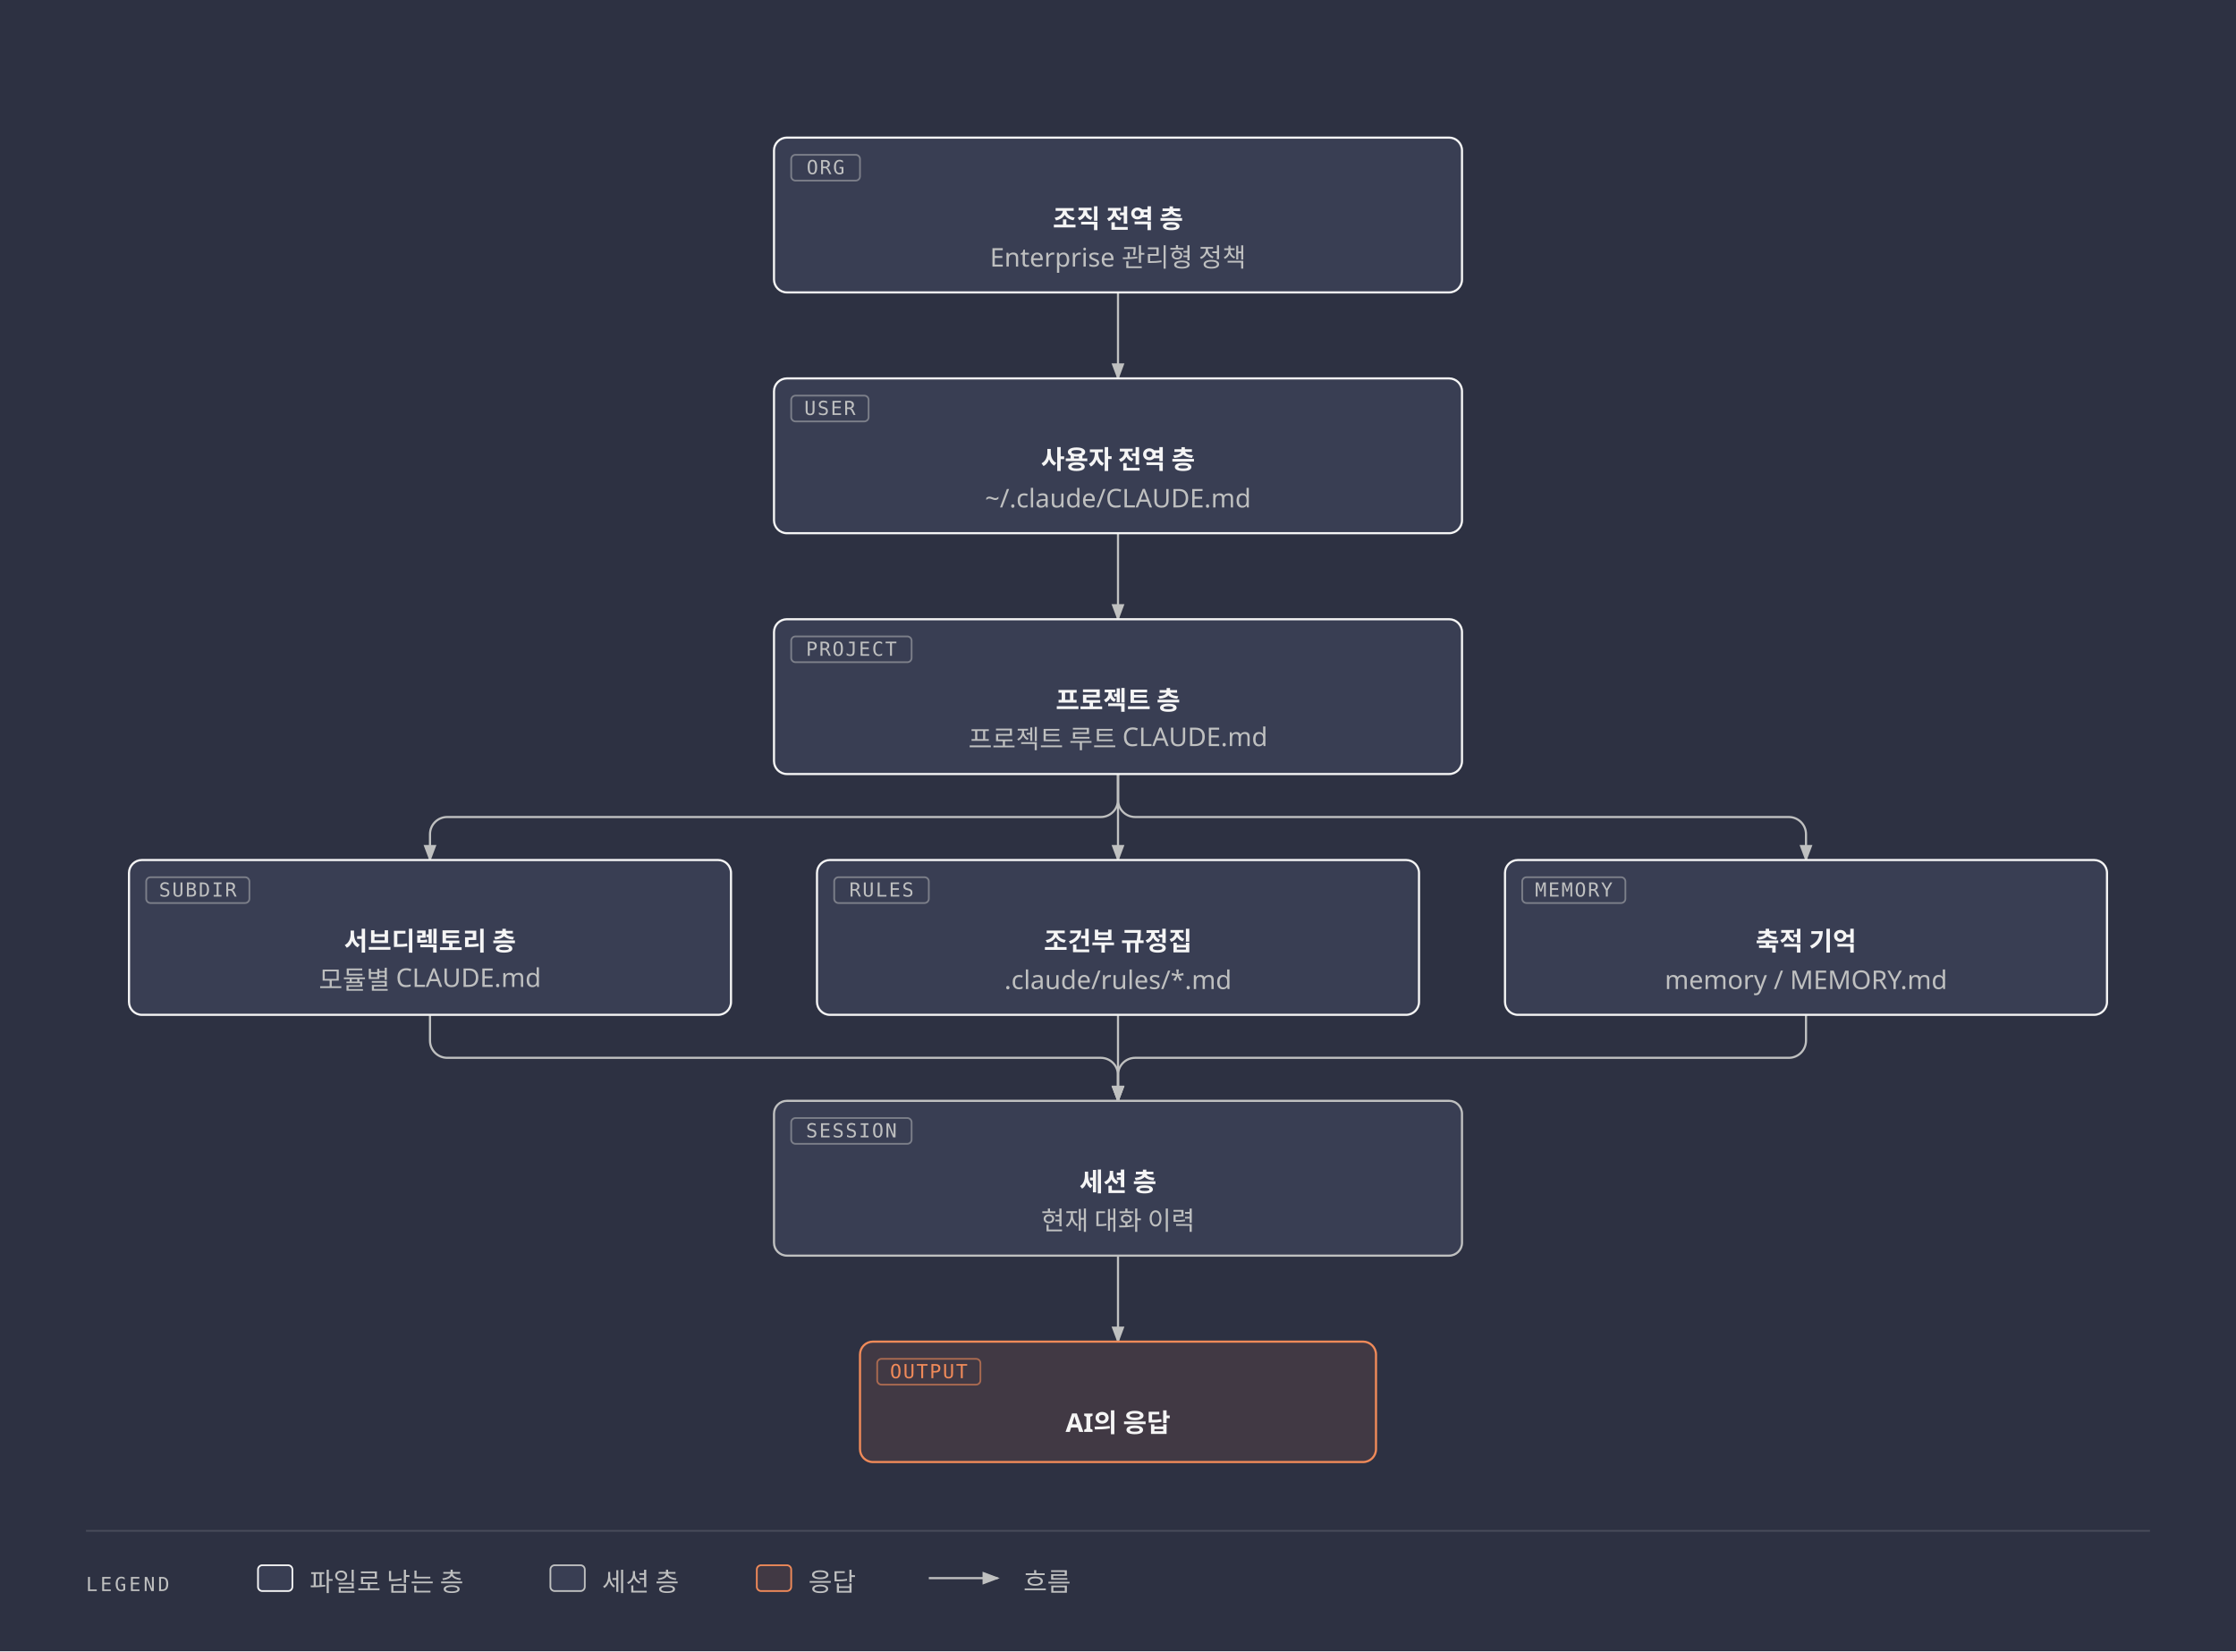
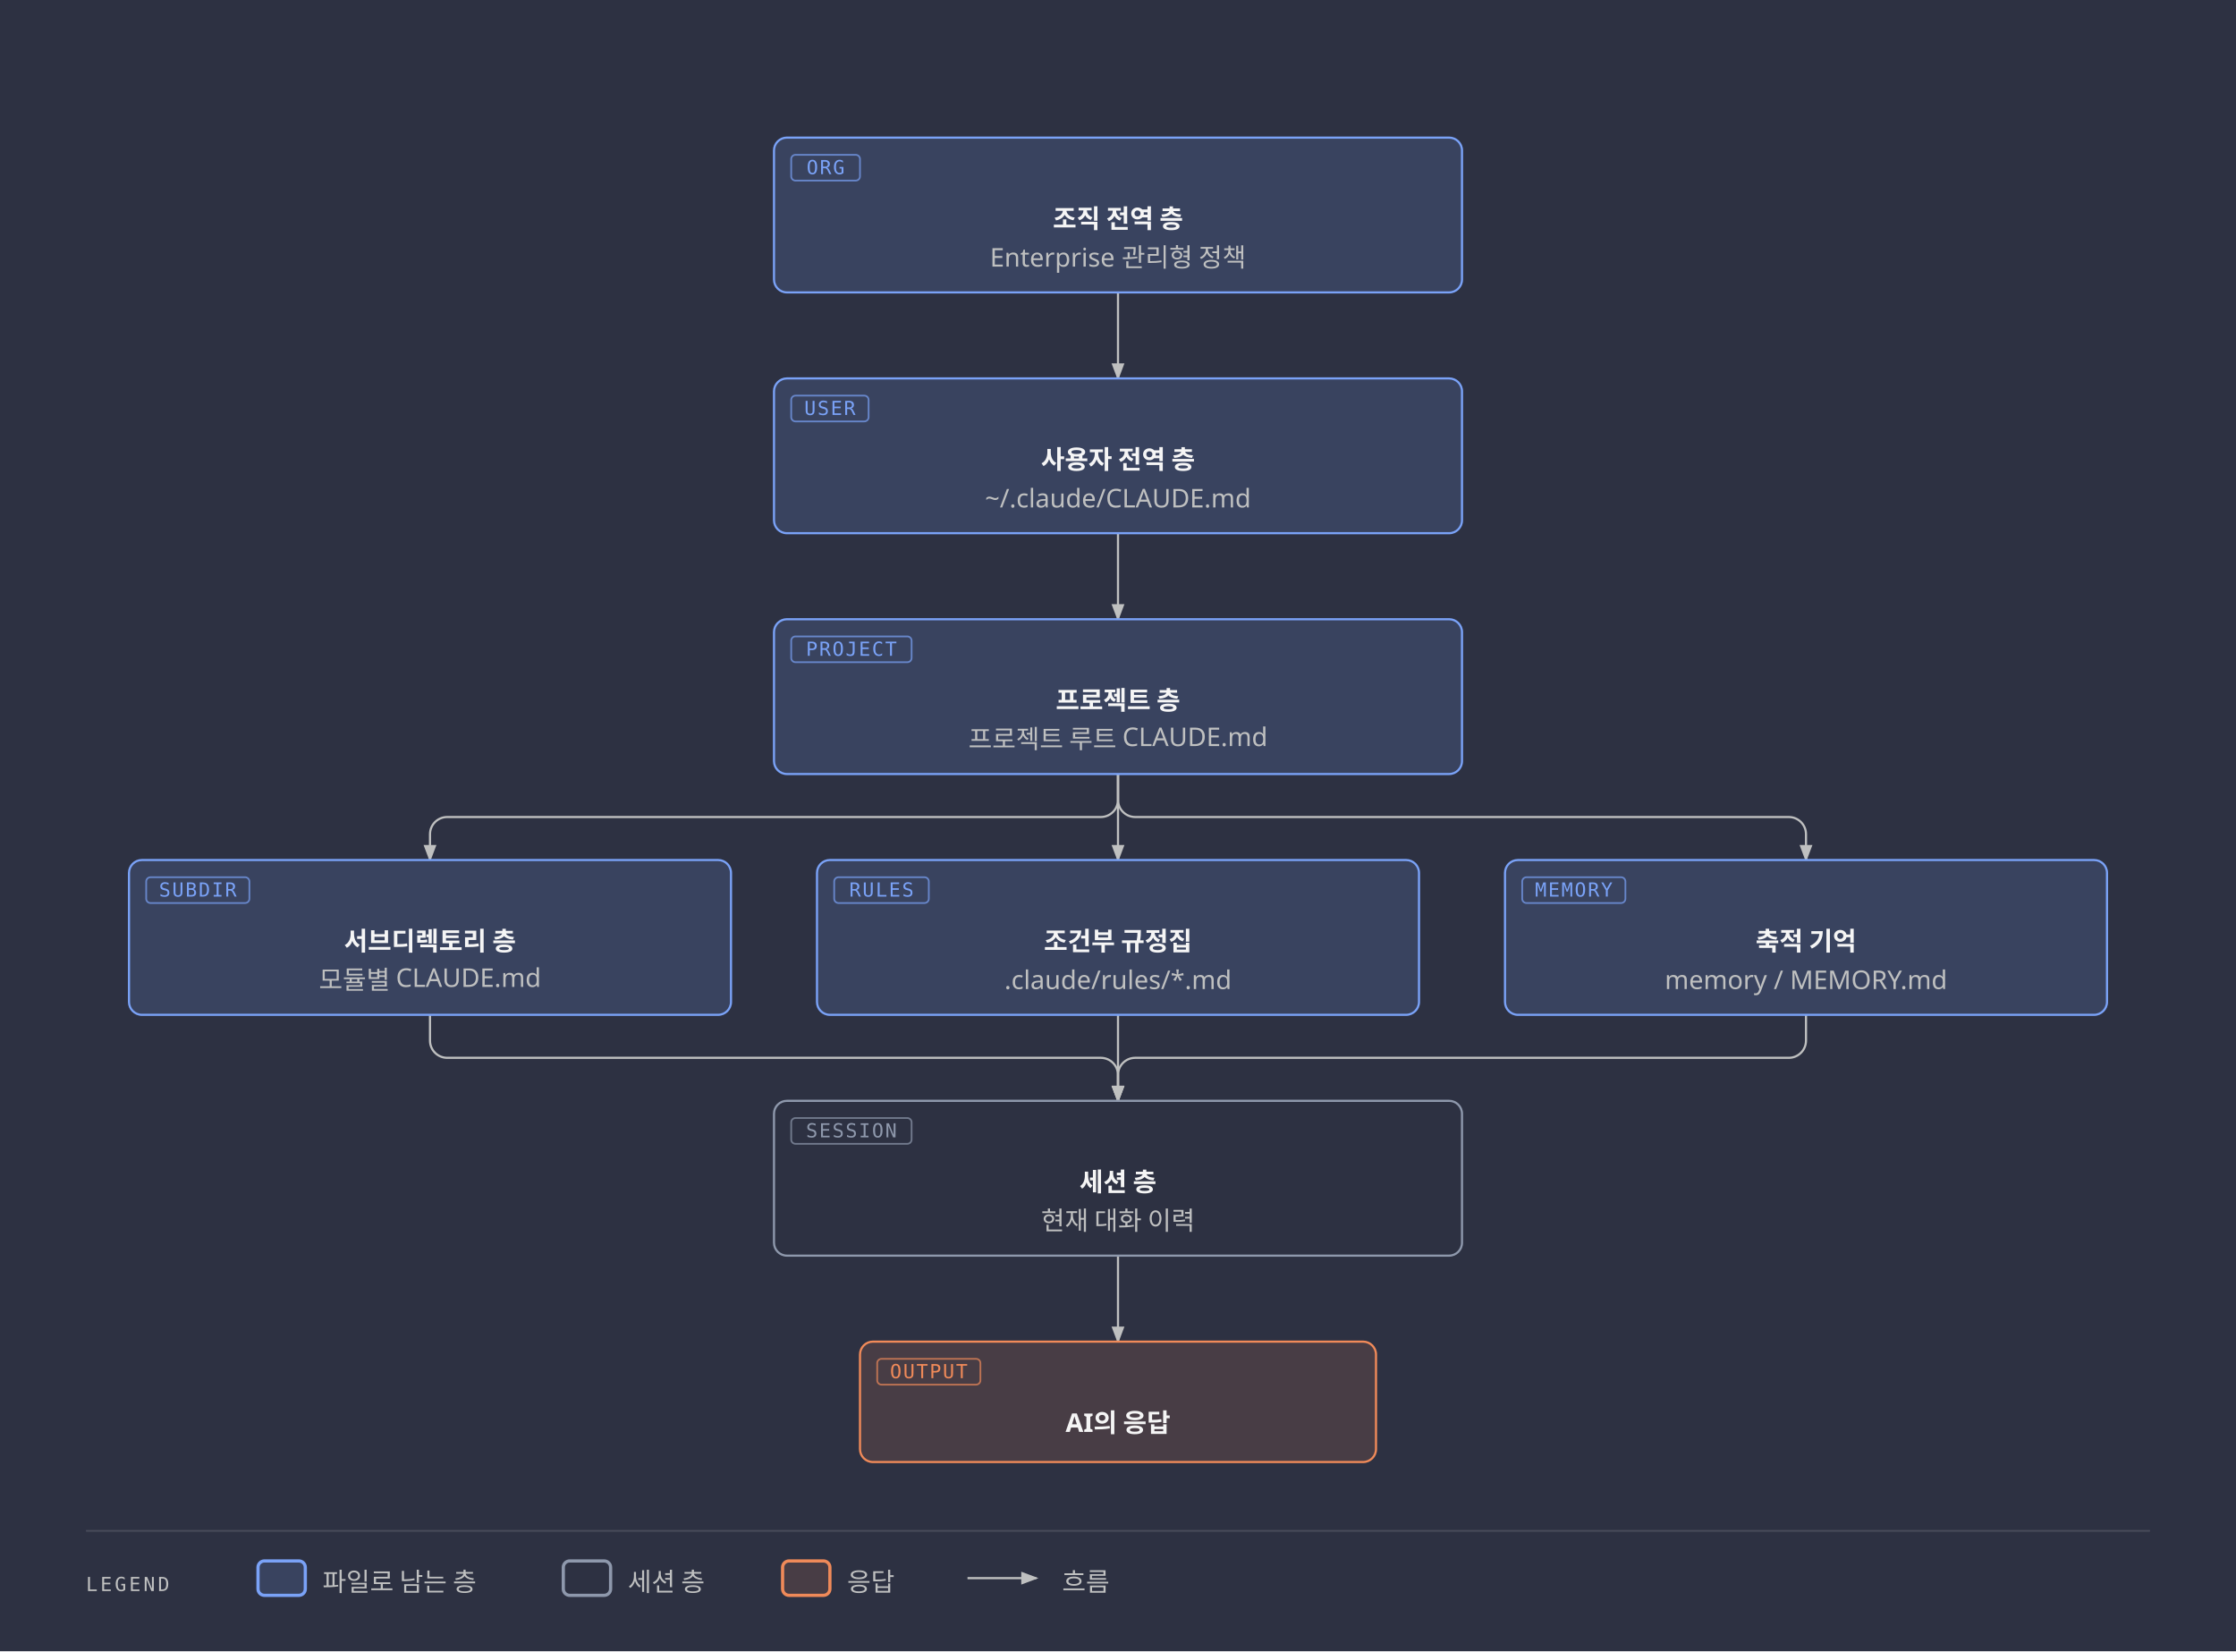
<svg xmlns="http://www.w3.org/2000/svg" viewBox="0 0 1040 768" width="1040" height="768" role="img" aria-labelledby="isl-title isl-desc">
  <defs>
    <marker id="isl-arrow" markerWidth="8" markerHeight="6" refX="7" refY="3" orient="auto">
      <polygon points="0 0, 8 3, 0 6" fill="#bfc0c0" />
    </marker>
  </defs>
  <rect width="1040" height="768" fill="#2d3142" />
  <path d="M 520 136 V 176" fill="none" stroke="#bfc0c0" stroke-width="1" marker-end="url(#isl-arrow)" />
  <path d="M 520 248 V 288" fill="none" stroke="#bfc0c0" stroke-width="1" marker-end="url(#isl-arrow)" />
  <path d="M 520 360 V 372 A 8 8 0 0 1 512 380 H 208 A 8 8 0 0 0 200 388 V 400" fill="none" stroke="#bfc0c0" stroke-width="1" marker-end="url(#isl-arrow)" />
  <path d="M 520 360 V 400" fill="none" stroke="#bfc0c0" stroke-width="1" marker-end="url(#isl-arrow)" />
  <path d="M 520 360 V 372 A 8 8 0 0 0 528 380 H 832 A 8 8 0 0 1 840 388 V 400" fill="none" stroke="#bfc0c0" stroke-width="1" marker-end="url(#isl-arrow)" />
  <path d="M 200 472 V 484 A 8 8 0 0 0 208 492 H 512 A 8 8 0 0 1 520 500 V 512" fill="none" stroke="#bfc0c0" stroke-width="1" marker-end="url(#isl-arrow)" />
  <path d="M 520 472 V 512" fill="none" stroke="#bfc0c0" stroke-width="1" marker-end="url(#isl-arrow)" />
  <path d="M 840 472 V 484 A 8 8 0 0 1 832 492 H 528 A 8 8 0 0 0 520 500 V 512" fill="none" stroke="#bfc0c0" stroke-width="1" marker-end="url(#isl-arrow)" />
  <path d="M 520 584 V 624" fill="none" stroke="#bfc0c0" stroke-width="1" marker-end="url(#isl-arrow)" />
  <rect x="360" y="64" width="320" height="72" rx="6" fill="#2d3142" />
-   <rect x="360" y="64" width="320" height="72" rx="6" fill="#393e53" stroke="#f5f5f5" stroke-width="1" />
-   <rect x="368" y="72" width="32" height="12" rx="2" fill="transparent" stroke="#bfc0c0" stroke-width=".8" opacity=".5" />
-   <text x="384" y="81" fill="#bfc0c0" font-family="'Geist Mono',ui-monospace,'Cascadia Mono','SF Mono',Menlo,Consolas,monospace" font-size="9" text-anchor="middle" letter-spacing=".08em">ORG</text>
+   <rect x="360" y="64" width="320" height="72" rx="6" fill="rgba(122,162,247,.16)" stroke="#7aa2f7" stroke-width="1" />
+   <rect x="368" y="72" width="32" height="12" rx="2" fill="transparent" stroke="#7aa2f7" stroke-width=".8" opacity=".7" />
+   <text x="384" y="81" fill="#7aa2f7" font-family="'Geist Mono',ui-monospace,'Cascadia Mono','SF Mono',Menlo,Consolas,monospace" font-size="9" text-anchor="middle" letter-spacing=".08em">ORG</text>
  <text x="520" y="106" fill="#f5f5f5" font-family="'Geist','Noto Sans KR','Pretendard','Apple SD Gothic Neo','Malgun Gothic','맑은 고딕',system-ui,sans-serif" font-size="12" font-weight="600" text-anchor="middle">조직 전역 층</text>
  <text x="520" y="124" fill="#bfc0c0" font-family="'Geist','Noto Sans KR','Pretendard','Apple SD Gothic Neo','Malgun Gothic','맑은 고딕',system-ui,sans-serif" font-size="12" font-weight="400" text-anchor="middle">Enterprise 관리형 정책</text>
  <rect x="360" y="176" width="320" height="72" rx="6" fill="#2d3142" />
-   <rect x="360" y="176" width="320" height="72" rx="6" fill="#393e53" stroke="#f5f5f5" stroke-width="1" />
-   <rect x="368" y="184" width="36" height="12" rx="2" fill="transparent" stroke="#bfc0c0" stroke-width=".8" opacity=".5" />
-   <text x="386" y="193" fill="#bfc0c0" font-family="'Geist Mono',ui-monospace,'Cascadia Mono','SF Mono',Menlo,Consolas,monospace" font-size="9" text-anchor="middle" letter-spacing=".08em">USER</text>
+   <rect x="360" y="176" width="320" height="72" rx="6" fill="rgba(122,162,247,.16)" stroke="#7aa2f7" stroke-width="1" />
+   <rect x="368" y="184" width="36" height="12" rx="2" fill="transparent" stroke="#7aa2f7" stroke-width=".8" opacity=".7" />
+   <text x="386" y="193" fill="#7aa2f7" font-family="'Geist Mono',ui-monospace,'Cascadia Mono','SF Mono',Menlo,Consolas,monospace" font-size="9" text-anchor="middle" letter-spacing=".08em">USER</text>
  <text x="520" y="218" fill="#f5f5f5" font-family="'Geist','Noto Sans KR','Pretendard','Apple SD Gothic Neo','Malgun Gothic','맑은 고딕',system-ui,sans-serif" font-size="12" font-weight="600" text-anchor="middle">사용자 전역 층</text>
  <text x="520" y="236" fill="#bfc0c0" font-family="'Geist','Noto Sans KR','Pretendard','Apple SD Gothic Neo','Malgun Gothic','맑은 고딕',system-ui,sans-serif" font-size="12" font-weight="400" text-anchor="middle">~/.claude/CLAUDE.md</text>
  <rect x="360" y="288" width="320" height="72" rx="6" fill="#2d3142" />
-   <rect x="360" y="288" width="320" height="72" rx="6" fill="#393e53" stroke="#f5f5f5" stroke-width="1" />
-   <rect x="368" y="296" width="56" height="12" rx="2" fill="transparent" stroke="#bfc0c0" stroke-width=".8" opacity=".5" />
-   <text x="396" y="305" fill="#bfc0c0" font-family="'Geist Mono',ui-monospace,'Cascadia Mono','SF Mono',Menlo,Consolas,monospace" font-size="9" text-anchor="middle" letter-spacing=".08em">PROJECT</text>
+   <rect x="360" y="288" width="320" height="72" rx="6" fill="rgba(122,162,247,.16)" stroke="#7aa2f7" stroke-width="1" />
+   <rect x="368" y="296" width="56" height="12" rx="2" fill="transparent" stroke="#7aa2f7" stroke-width=".8" opacity=".7" />
+   <text x="396" y="305" fill="#7aa2f7" font-family="'Geist Mono',ui-monospace,'Cascadia Mono','SF Mono',Menlo,Consolas,monospace" font-size="9" text-anchor="middle" letter-spacing=".08em">PROJECT</text>
  <text x="520" y="330" fill="#f5f5f5" font-family="'Geist','Noto Sans KR','Pretendard','Apple SD Gothic Neo','Malgun Gothic','맑은 고딕',system-ui,sans-serif" font-size="12" font-weight="600" text-anchor="middle">프로젝트 층</text>
  <text x="520" y="348" fill="#bfc0c0" font-family="'Geist','Noto Sans KR','Pretendard','Apple SD Gothic Neo','Malgun Gothic','맑은 고딕',system-ui,sans-serif" font-size="12" font-weight="400" text-anchor="middle">프로젝트 루트 CLAUDE.md</text>
  <rect x="60" y="400" width="280" height="72" rx="6" fill="#2d3142" />
-   <rect x="60" y="400" width="280" height="72" rx="6" fill="#393e53" stroke="#f5f5f5" stroke-width="1" />
-   <rect x="68" y="408" width="48" height="12" rx="2" fill="transparent" stroke="#bfc0c0" stroke-width=".8" opacity=".5" />
-   <text x="92" y="417" fill="#bfc0c0" font-family="'Geist Mono',ui-monospace,'Cascadia Mono','SF Mono',Menlo,Consolas,monospace" font-size="9" text-anchor="middle" letter-spacing=".08em">SUBDIR</text>
+   <rect x="60" y="400" width="280" height="72" rx="6" fill="rgba(122,162,247,.16)" stroke="#7aa2f7" stroke-width="1" />
+   <rect x="68" y="408" width="48" height="12" rx="2" fill="transparent" stroke="#7aa2f7" stroke-width=".8" opacity=".7" />
+   <text x="92" y="417" fill="#7aa2f7" font-family="'Geist Mono',ui-monospace,'Cascadia Mono','SF Mono',Menlo,Consolas,monospace" font-size="9" text-anchor="middle" letter-spacing=".08em">SUBDIR</text>
  <text x="200" y="442" fill="#f5f5f5" font-family="'Geist','Noto Sans KR','Pretendard','Apple SD Gothic Neo','Malgun Gothic','맑은 고딕',system-ui,sans-serif" font-size="12" font-weight="600" text-anchor="middle">서브디렉토리 층</text>
  <text x="200" y="460" fill="#bfc0c0" font-family="'Geist','Noto Sans KR','Pretendard','Apple SD Gothic Neo','Malgun Gothic','맑은 고딕',system-ui,sans-serif" font-size="12" font-weight="400" text-anchor="middle">모듈별 CLAUDE.md</text>
  <rect x="380" y="400" width="280" height="72" rx="6" fill="#2d3142" />
-   <rect x="380" y="400" width="280" height="72" rx="6" fill="#393e53" stroke="#f5f5f5" stroke-width="1" />
-   <rect x="388" y="408" width="44" height="12" rx="2" fill="transparent" stroke="#bfc0c0" stroke-width=".8" opacity=".5" />
-   <text x="410" y="417" fill="#bfc0c0" font-family="'Geist Mono',ui-monospace,'Cascadia Mono','SF Mono',Menlo,Consolas,monospace" font-size="9" text-anchor="middle" letter-spacing=".08em">RULES</text>
+   <rect x="380" y="400" width="280" height="72" rx="6" fill="rgba(122,162,247,.16)" stroke="#7aa2f7" stroke-width="1" />
+   <rect x="388" y="408" width="44" height="12" rx="2" fill="transparent" stroke="#7aa2f7" stroke-width=".8" opacity=".7" />
+   <text x="410" y="417" fill="#7aa2f7" font-family="'Geist Mono',ui-monospace,'Cascadia Mono','SF Mono',Menlo,Consolas,monospace" font-size="9" text-anchor="middle" letter-spacing=".08em">RULES</text>
  <text x="520" y="442" fill="#f5f5f5" font-family="'Geist','Noto Sans KR','Pretendard','Apple SD Gothic Neo','Malgun Gothic','맑은 고딕',system-ui,sans-serif" font-size="12" font-weight="600" text-anchor="middle">조건부 규정집</text>
  <text x="520" y="460" fill="#bfc0c0" font-family="'Geist','Noto Sans KR','Pretendard','Apple SD Gothic Neo','Malgun Gothic','맑은 고딕',system-ui,sans-serif" font-size="12" font-weight="400" text-anchor="middle">.claude/rules/*.md</text>
  <rect x="700" y="400" width="280" height="72" rx="6" fill="#2d3142" />
-   <rect x="700" y="400" width="280" height="72" rx="6" fill="#393e53" stroke="#f5f5f5" stroke-width="1" />
-   <rect x="708" y="408" width="48" height="12" rx="2" fill="transparent" stroke="#bfc0c0" stroke-width=".8" opacity=".5" />
-   <text x="732" y="417" fill="#bfc0c0" font-family="'Geist Mono',ui-monospace,'Cascadia Mono','SF Mono',Menlo,Consolas,monospace" font-size="9" text-anchor="middle" letter-spacing=".08em">MEMORY</text>
+   <rect x="700" y="400" width="280" height="72" rx="6" fill="rgba(122,162,247,.16)" stroke="#7aa2f7" stroke-width="1" />
+   <rect x="708" y="408" width="48" height="12" rx="2" fill="transparent" stroke="#7aa2f7" stroke-width=".8" opacity=".7" />
+   <text x="732" y="417" fill="#7aa2f7" font-family="'Geist Mono',ui-monospace,'Cascadia Mono','SF Mono',Menlo,Consolas,monospace" font-size="9" text-anchor="middle" letter-spacing=".08em">MEMORY</text>
  <text x="840" y="442" fill="#f5f5f5" font-family="'Geist','Noto Sans KR','Pretendard','Apple SD Gothic Neo','Malgun Gothic','맑은 고딕',system-ui,sans-serif" font-size="12" font-weight="600" text-anchor="middle">축적 기억</text>
  <text x="840" y="460" fill="#bfc0c0" font-family="'Geist','Noto Sans KR','Pretendard','Apple SD Gothic Neo','Malgun Gothic','맑은 고딕',system-ui,sans-serif" font-size="12" font-weight="400" text-anchor="middle">memory / MEMORY.md</text>
  <rect x="360" y="512" width="320" height="72" rx="6" fill="#2d3142" />
-   <rect x="360" y="512" width="320" height="72" rx="6" fill="#393e53" stroke="#bfc0c0" stroke-width="1" />
-   <rect x="368" y="520" width="56" height="12" rx="2" fill="transparent" stroke="#bfc0c0" stroke-width=".8" opacity=".5" />
-   <text x="396" y="529" fill="#bfc0c0" font-family="'Geist Mono',ui-monospace,'Cascadia Mono','SF Mono',Menlo,Consolas,monospace" font-size="9" text-anchor="middle" letter-spacing=".08em">SESSION</text>
+   <rect x="360" y="512" width="320" height="72" rx="6" fill="#2d3142" stroke="#8e98ac" stroke-width="1" />
+   <rect x="368" y="520" width="56" height="12" rx="2" fill="transparent" stroke="#8e98ac" stroke-width=".8" opacity=".7" />
+   <text x="396" y="529" fill="#8e98ac" font-family="'Geist Mono',ui-monospace,'Cascadia Mono','SF Mono',Menlo,Consolas,monospace" font-size="9" text-anchor="middle" letter-spacing=".08em">SESSION</text>
  <text x="520" y="554" fill="#f5f5f5" font-family="'Geist','Noto Sans KR','Pretendard','Apple SD Gothic Neo','Malgun Gothic','맑은 고딕',system-ui,sans-serif" font-size="12" font-weight="600" text-anchor="middle">세션 층</text>
  <text x="520" y="572" fill="#bfc0c0" font-family="'Geist','Noto Sans KR','Pretendard','Apple SD Gothic Neo','Malgun Gothic','맑은 고딕',system-ui,sans-serif" font-size="12" font-weight="400" text-anchor="middle">현재 대화 이력</text>
  <rect x="400" y="624" width="240" height="56" rx="6" fill="#2d3142" />
-   <rect x="400" y="624" width="240" height="56" rx="6" fill="rgba(240,138,89,.10)" stroke="#f08a59" stroke-width="1" />
-   <rect x="408" y="632" width="48" height="12" rx="2" fill="transparent" stroke="#f08a59" stroke-width=".8" opacity=".6" />
+   <rect x="400" y="624" width="240" height="56" rx="6" fill="rgba(240,138,89,.14)" stroke="#f08a59" stroke-width="1" />
+   <rect x="408" y="632" width="48" height="12" rx="2" fill="transparent" stroke="#f08a59" stroke-width=".8" opacity=".7" />
  <text x="432" y="641" fill="#f08a59" font-family="'Geist Mono',ui-monospace,'Cascadia Mono','SF Mono',Menlo,Consolas,monospace" font-size="9" text-anchor="middle" letter-spacing=".08em">OUTPUT</text>
  <text x="520" y="666" fill="#f5f5f5" font-family="'Geist','Noto Sans KR','Pretendard','Apple SD Gothic Neo','Malgun Gothic','맑은 고딕',system-ui,sans-serif" font-size="12" font-weight="600" text-anchor="middle">AI의 응답</text>
  <line x1="40" y1="712" x2="1000" y2="712" stroke="rgba(245,245,245,.14)" stroke-width=".8" />
  <text x="40" y="740" fill="#bfc0c0" font-family="'Geist Mono',ui-monospace,'Cascadia Mono','SF Mono',Menlo,Consolas,monospace" font-size="9" letter-spacing=".14em">LEGEND</text>
-   <rect x="120" y="728" width="16" height="12" rx="2" fill="#393e53" stroke="#f5f5f5" stroke-width=".8" />
-   <text x="144" y="740" fill="#bfc0c0" font-family="'Geist','Noto Sans KR','Pretendard','Apple SD Gothic Neo','Malgun Gothic','맑은 고딕',system-ui,sans-serif" font-size="12" font-weight="400">파일로 남는 층</text>
-   <rect x="256" y="728" width="16" height="12" rx="2" fill="#393e53" stroke="#bfc0c0" stroke-width=".8" />
-   <text x="280" y="740" fill="#bfc0c0" font-family="'Geist','Noto Sans KR','Pretendard','Apple SD Gothic Neo','Malgun Gothic','맑은 고딕',system-ui,sans-serif" font-size="12" font-weight="400">세션 층</text>
-   <rect x="352" y="728" width="16" height="12" rx="2" fill="rgba(240,138,89,.10)" stroke="#f08a59" stroke-width=".8" />
-   <text x="376" y="740" fill="#bfc0c0" font-family="'Geist','Noto Sans KR','Pretendard','Apple SD Gothic Neo','Malgun Gothic','맑은 고딕',system-ui,sans-serif" font-size="12" font-weight="400">응답</text>
-   <line x1="432" y1="734" x2="464" y2="734" stroke="#bfc0c0" stroke-width="1" marker-end="url(#isl-arrow)" />
-   <text x="476" y="740" fill="#bfc0c0" font-family="'Geist','Noto Sans KR','Pretendard','Apple SD Gothic Neo','Malgun Gothic','맑은 고딕',system-ui,sans-serif" font-size="12" font-weight="400">흐름</text>
+   <rect x="120" y="726" width="22" height="16" rx="3" fill="rgba(122,162,247,.16)" stroke="#7aa2f7" stroke-width="1.5" />
+   <text x="150" y="740" fill="#bfc0c0" font-family="'Geist','Noto Sans KR','Pretendard','Apple SD Gothic Neo','Malgun Gothic','맑은 고딕',system-ui,sans-serif" font-size="12" font-weight="400">파일로 남는 층</text>
+   <rect x="262" y="726" width="22" height="16" rx="3" fill="#2d3142" stroke="#8e98ac" stroke-width="1.5" />
+   <text x="292" y="740" fill="#bfc0c0" font-family="'Geist','Noto Sans KR','Pretendard','Apple SD Gothic Neo','Malgun Gothic','맑은 고딕',system-ui,sans-serif" font-size="12" font-weight="400">세션 층</text>
+   <rect x="364" y="726" width="22" height="16" rx="3" fill="rgba(240,138,89,.14)" stroke="#f08a59" stroke-width="1.5" />
+   <text x="394" y="740" fill="#bfc0c0" font-family="'Geist','Noto Sans KR','Pretendard','Apple SD Gothic Neo','Malgun Gothic','맑은 고딕',system-ui,sans-serif" font-size="12" font-weight="400">응답</text>
+   <line x1="450" y1="734" x2="482" y2="734" stroke="#bfc0c0" stroke-width="1" marker-end="url(#isl-arrow)" />
+   <text x="494" y="740" fill="#bfc0c0" font-family="'Geist','Noto Sans KR','Pretendard','Apple SD Gothic Neo','Malgun Gothic','맑은 고딕',system-ui,sans-serif" font-size="12" font-weight="400">흐름</text>
</svg>
